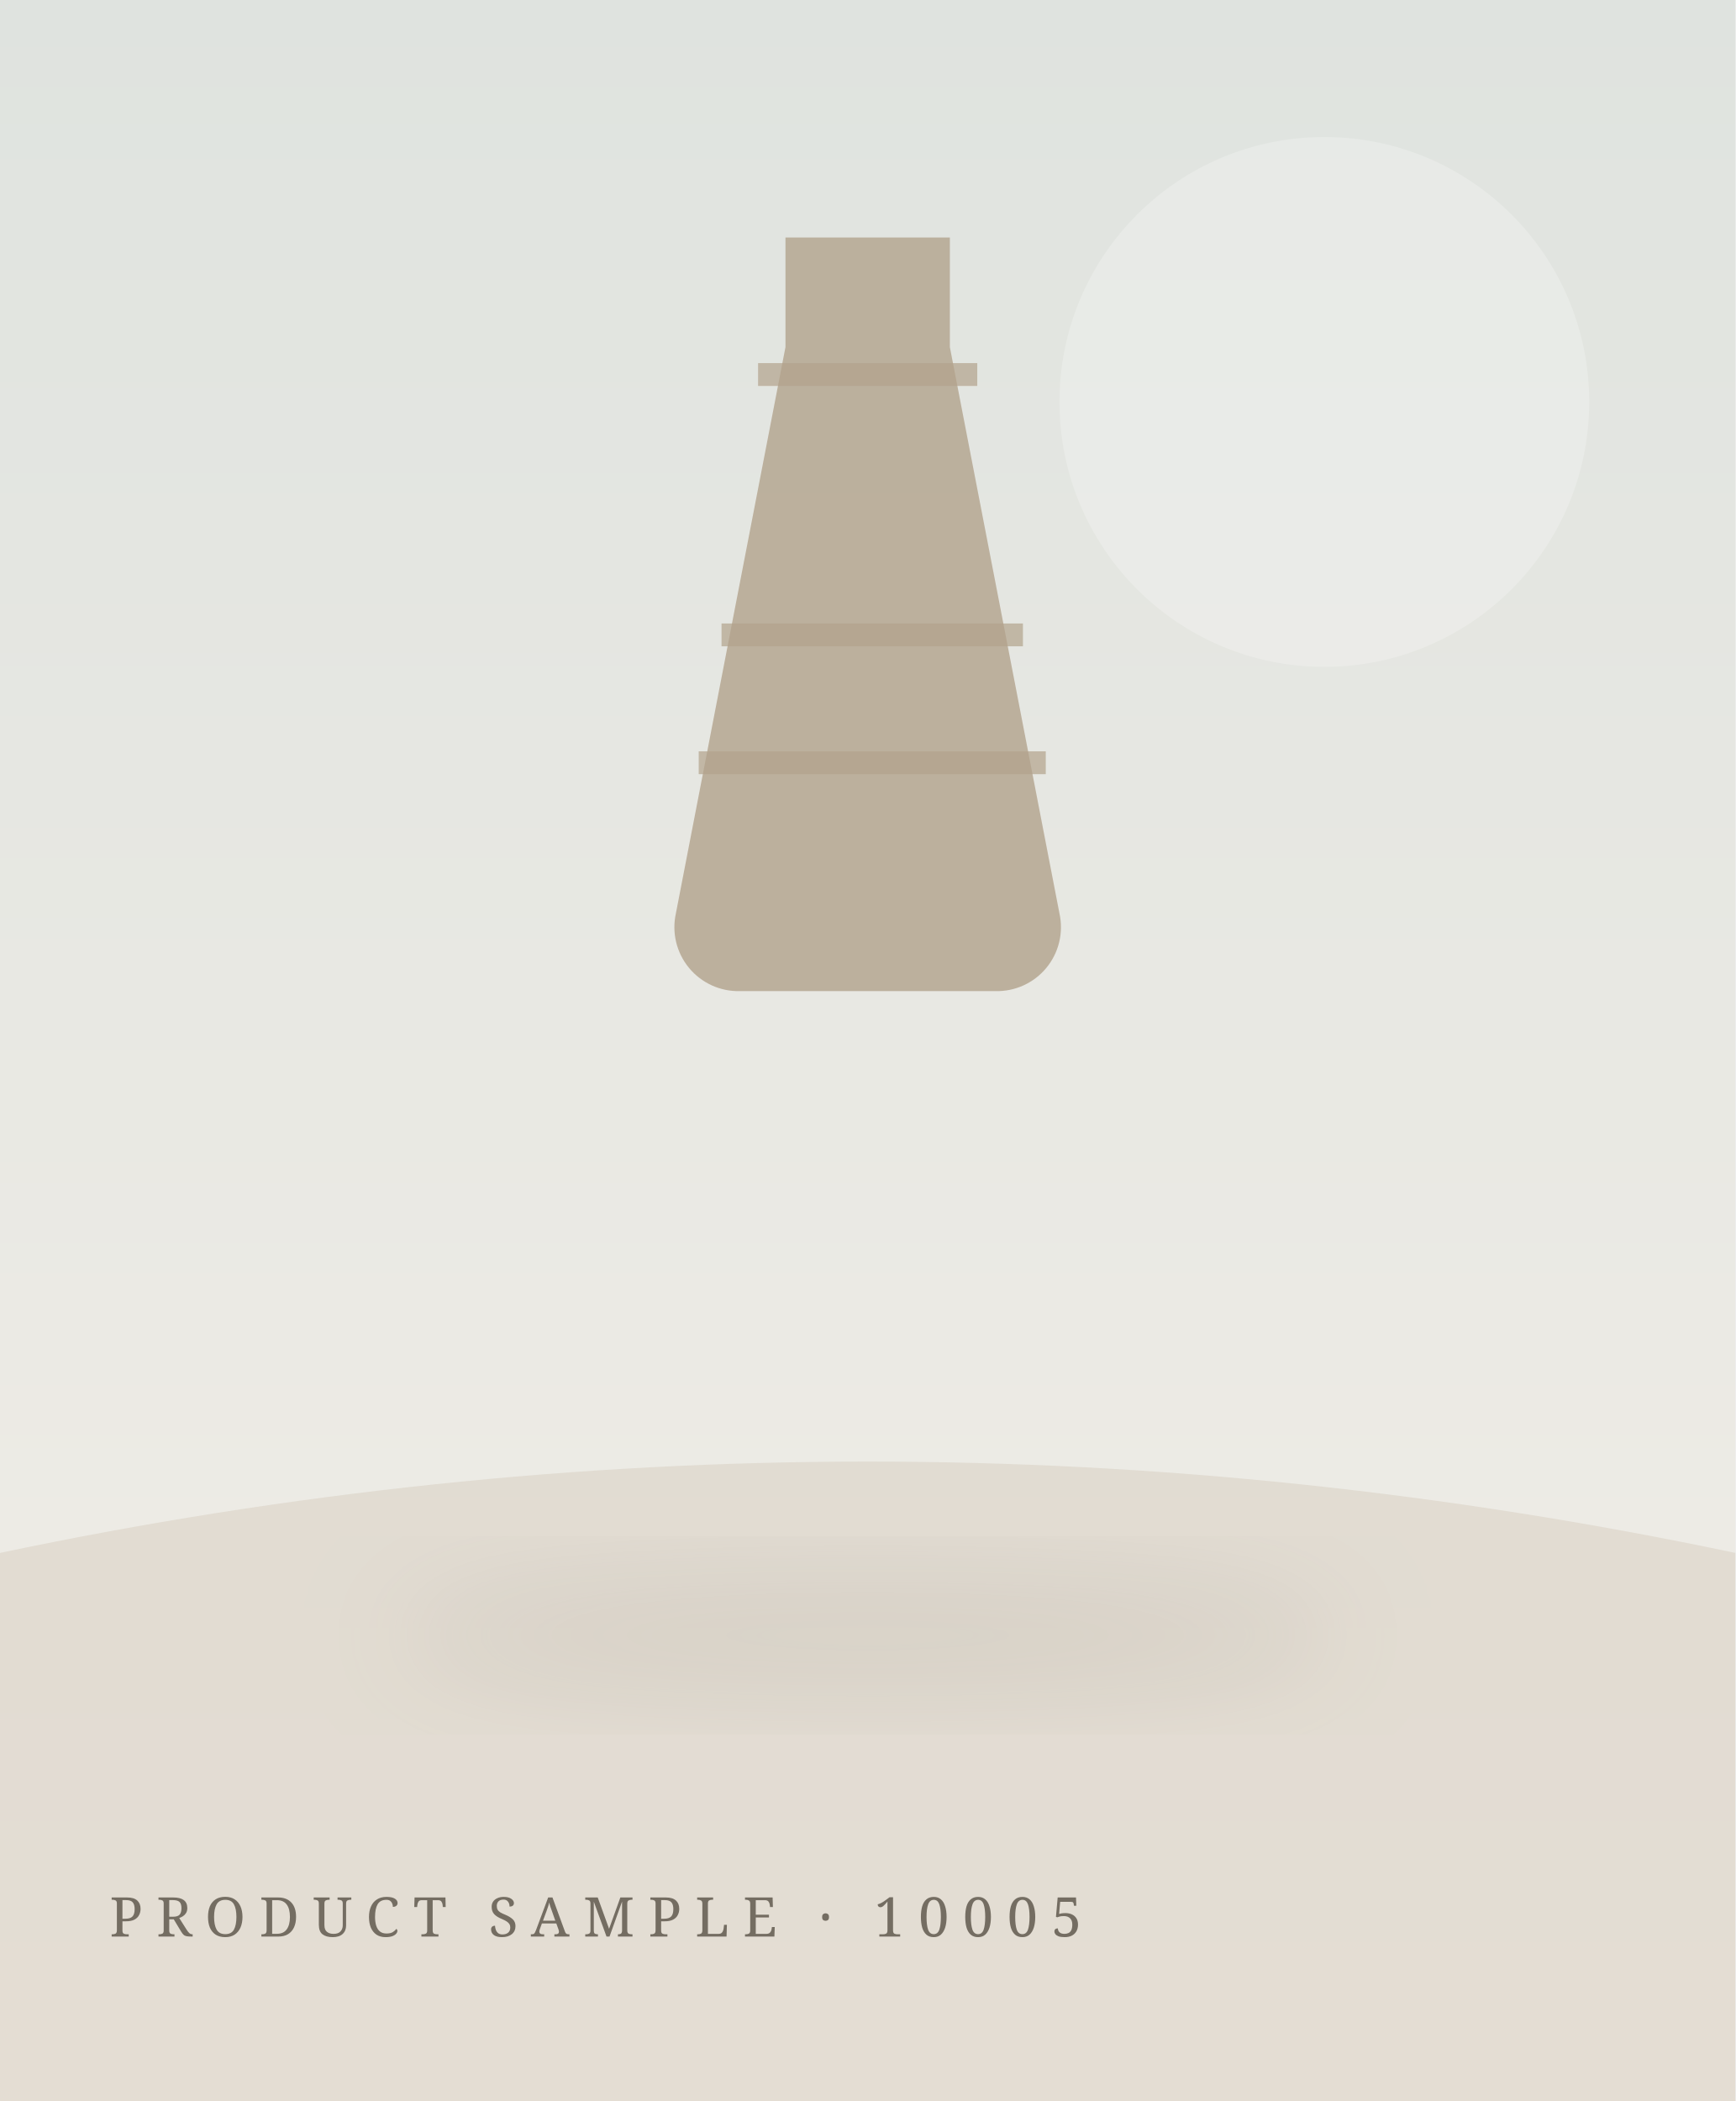
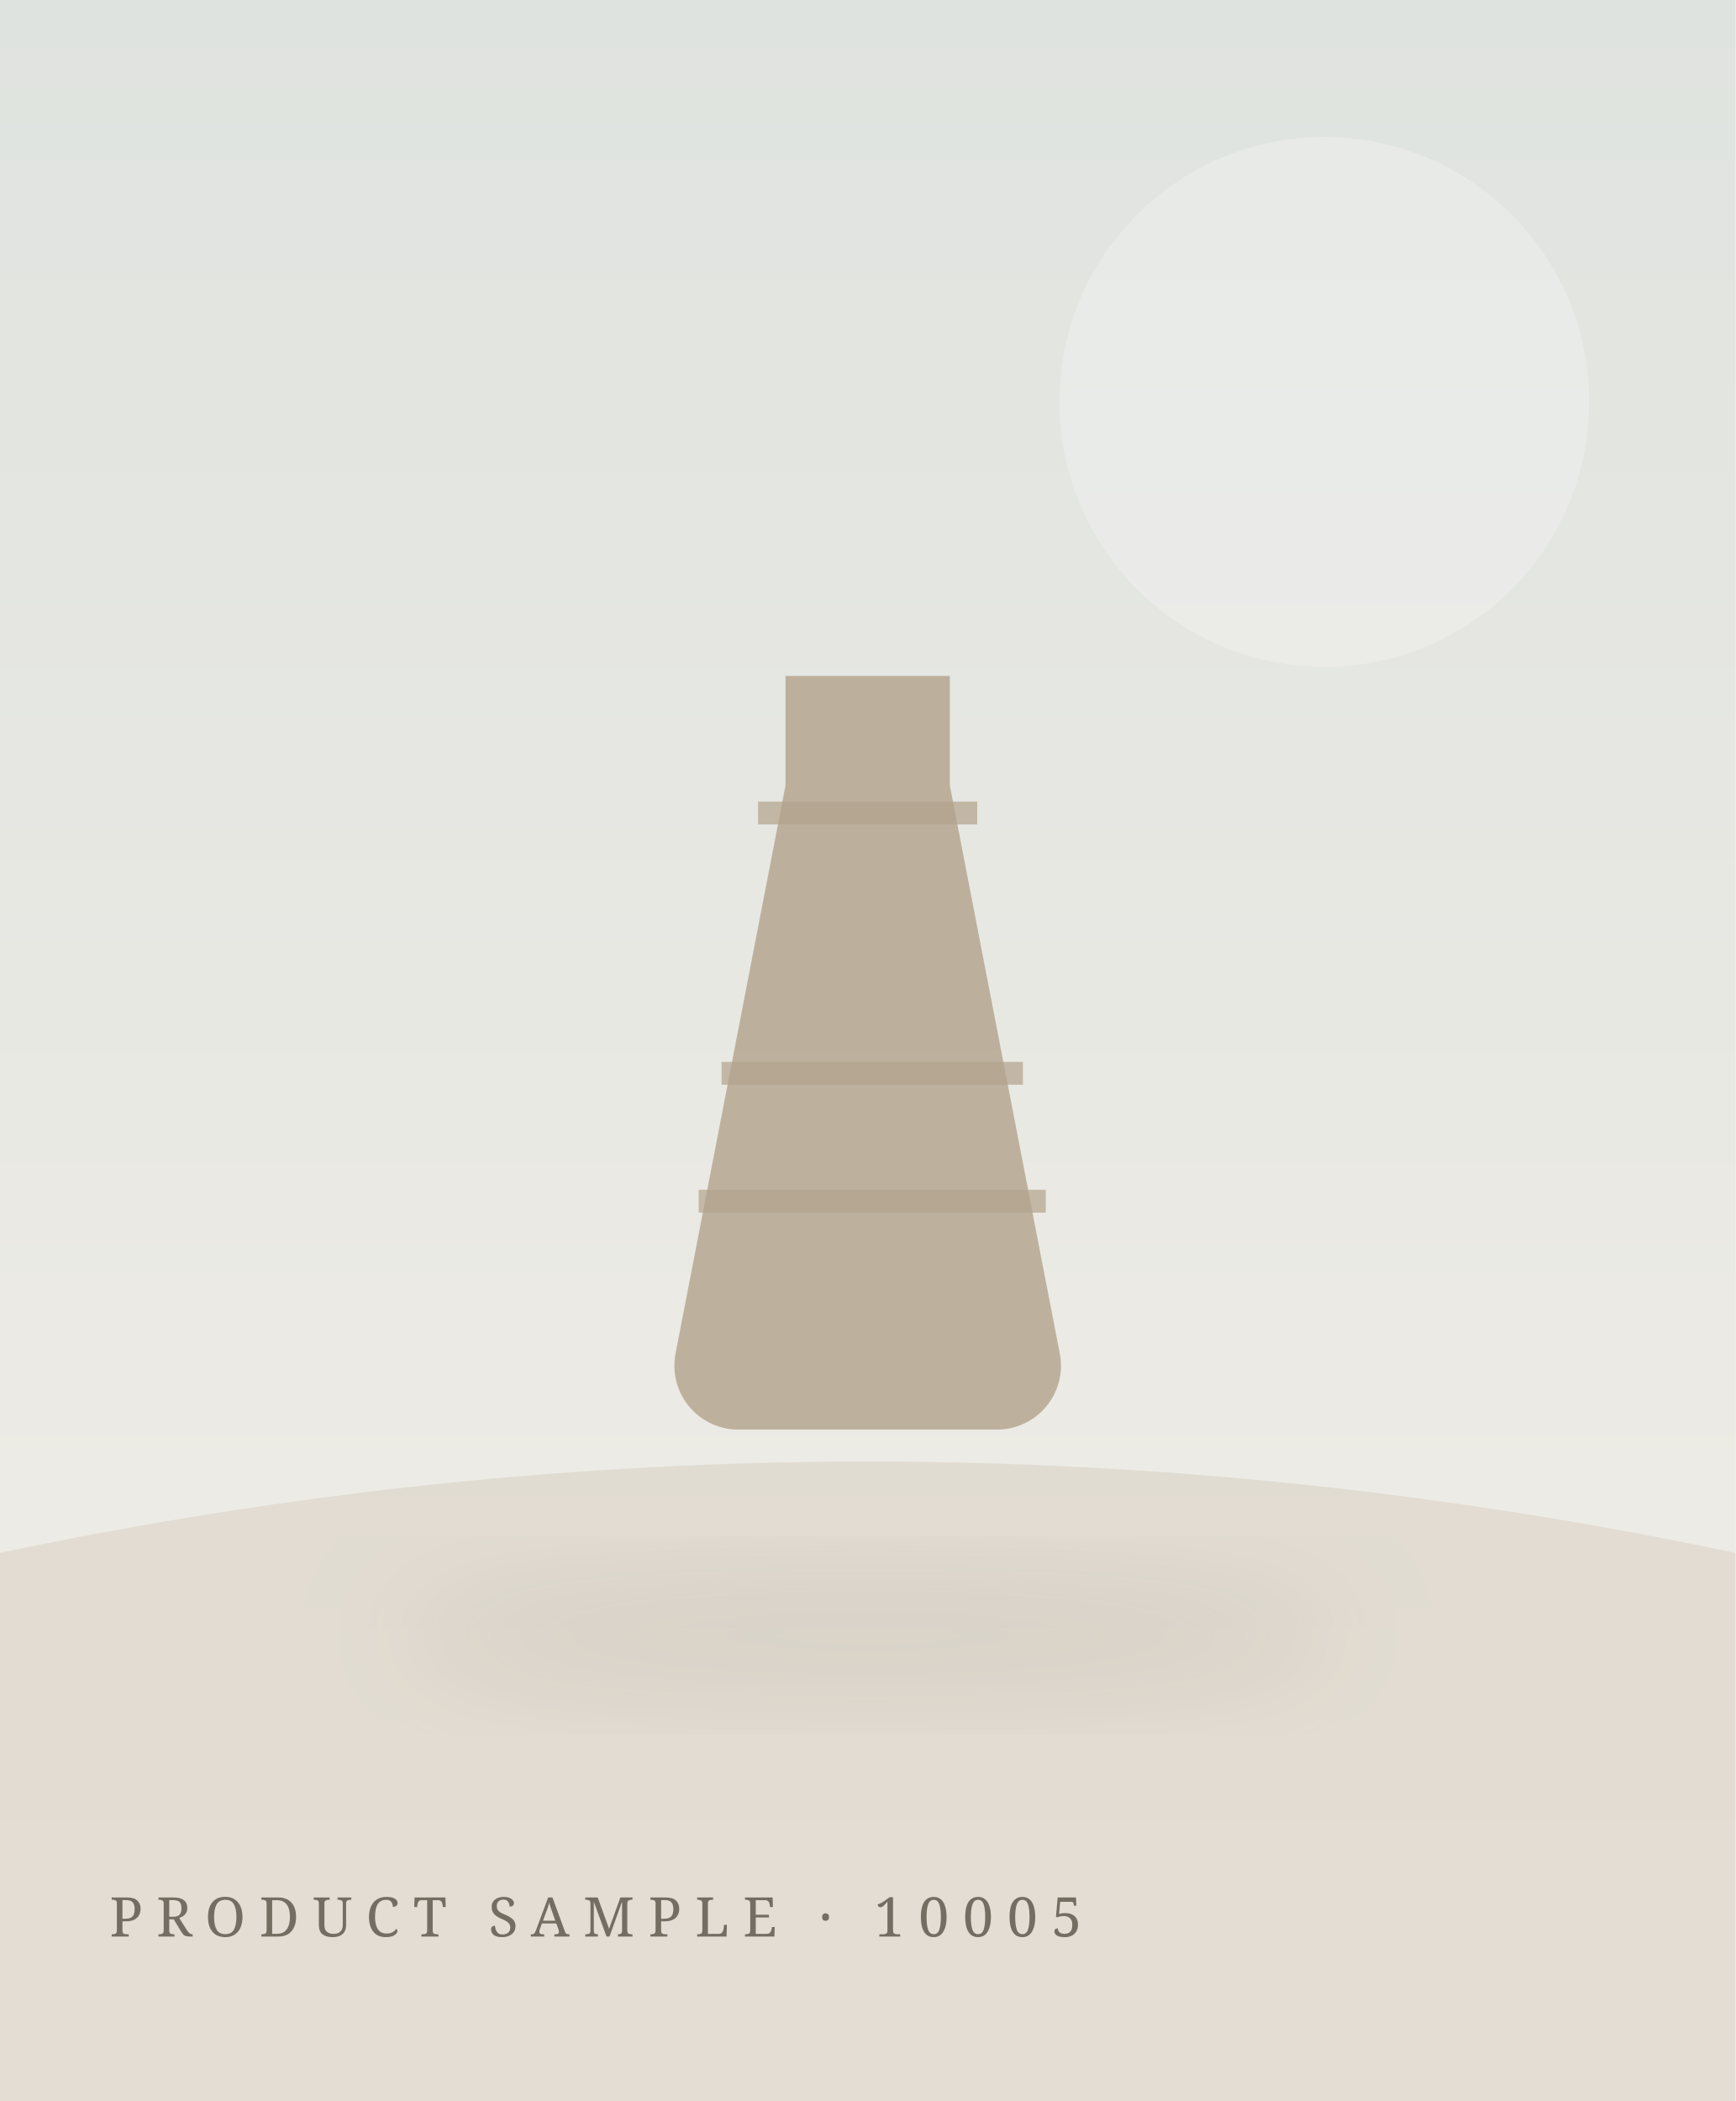
<svg xmlns="http://www.w3.org/2000/svg" viewBox="0 0 380 460">
  <defs>
    <linearGradient id="g" x2="0" y2="1">
      <stop stop-color="#dfe3df" />
      <stop offset="1" stop-color="#f2eee7" />
    </linearGradient>
    <filter id="s">
      <feGaussianBlur stdDeviation="12" />
    </filter>
  </defs>
  <rect width="380" height="460" fill="url(#g)" />
  <circle cx="290" cy="88" r="58" fill="#fff" opacity=".22" />
  <ellipse cx="190" cy="358" rx="105" ry="18" fill="#635b50" opacity=".16" filter="url(#s)" />
  <path d="M0 340Q190 300 380 340v120H0z" fill="#d8d0c3" opacity=".55" />
-   <g transform="translate(0,0) scale(1)">
+   <g transform="translate(0,96) scale(1)">
    <path d="M172 52h36v24l24 124a14 14 0 0 1-14 17h-56a14 14 0 0 1-14-17l24-124z" fill="#b2a28c" opacity=".8" />
    <path d="M166 82h48M158 139h66M153 167h76" stroke="#b2a28c" stroke-width="5" opacity=".7" />
  </g>
  <text x="24" y="424" fill="#746d62" font-family="Georgia,serif" font-size="12" letter-spacing="3">PRODUCT SAMPLE · 10005</text>
</svg>
